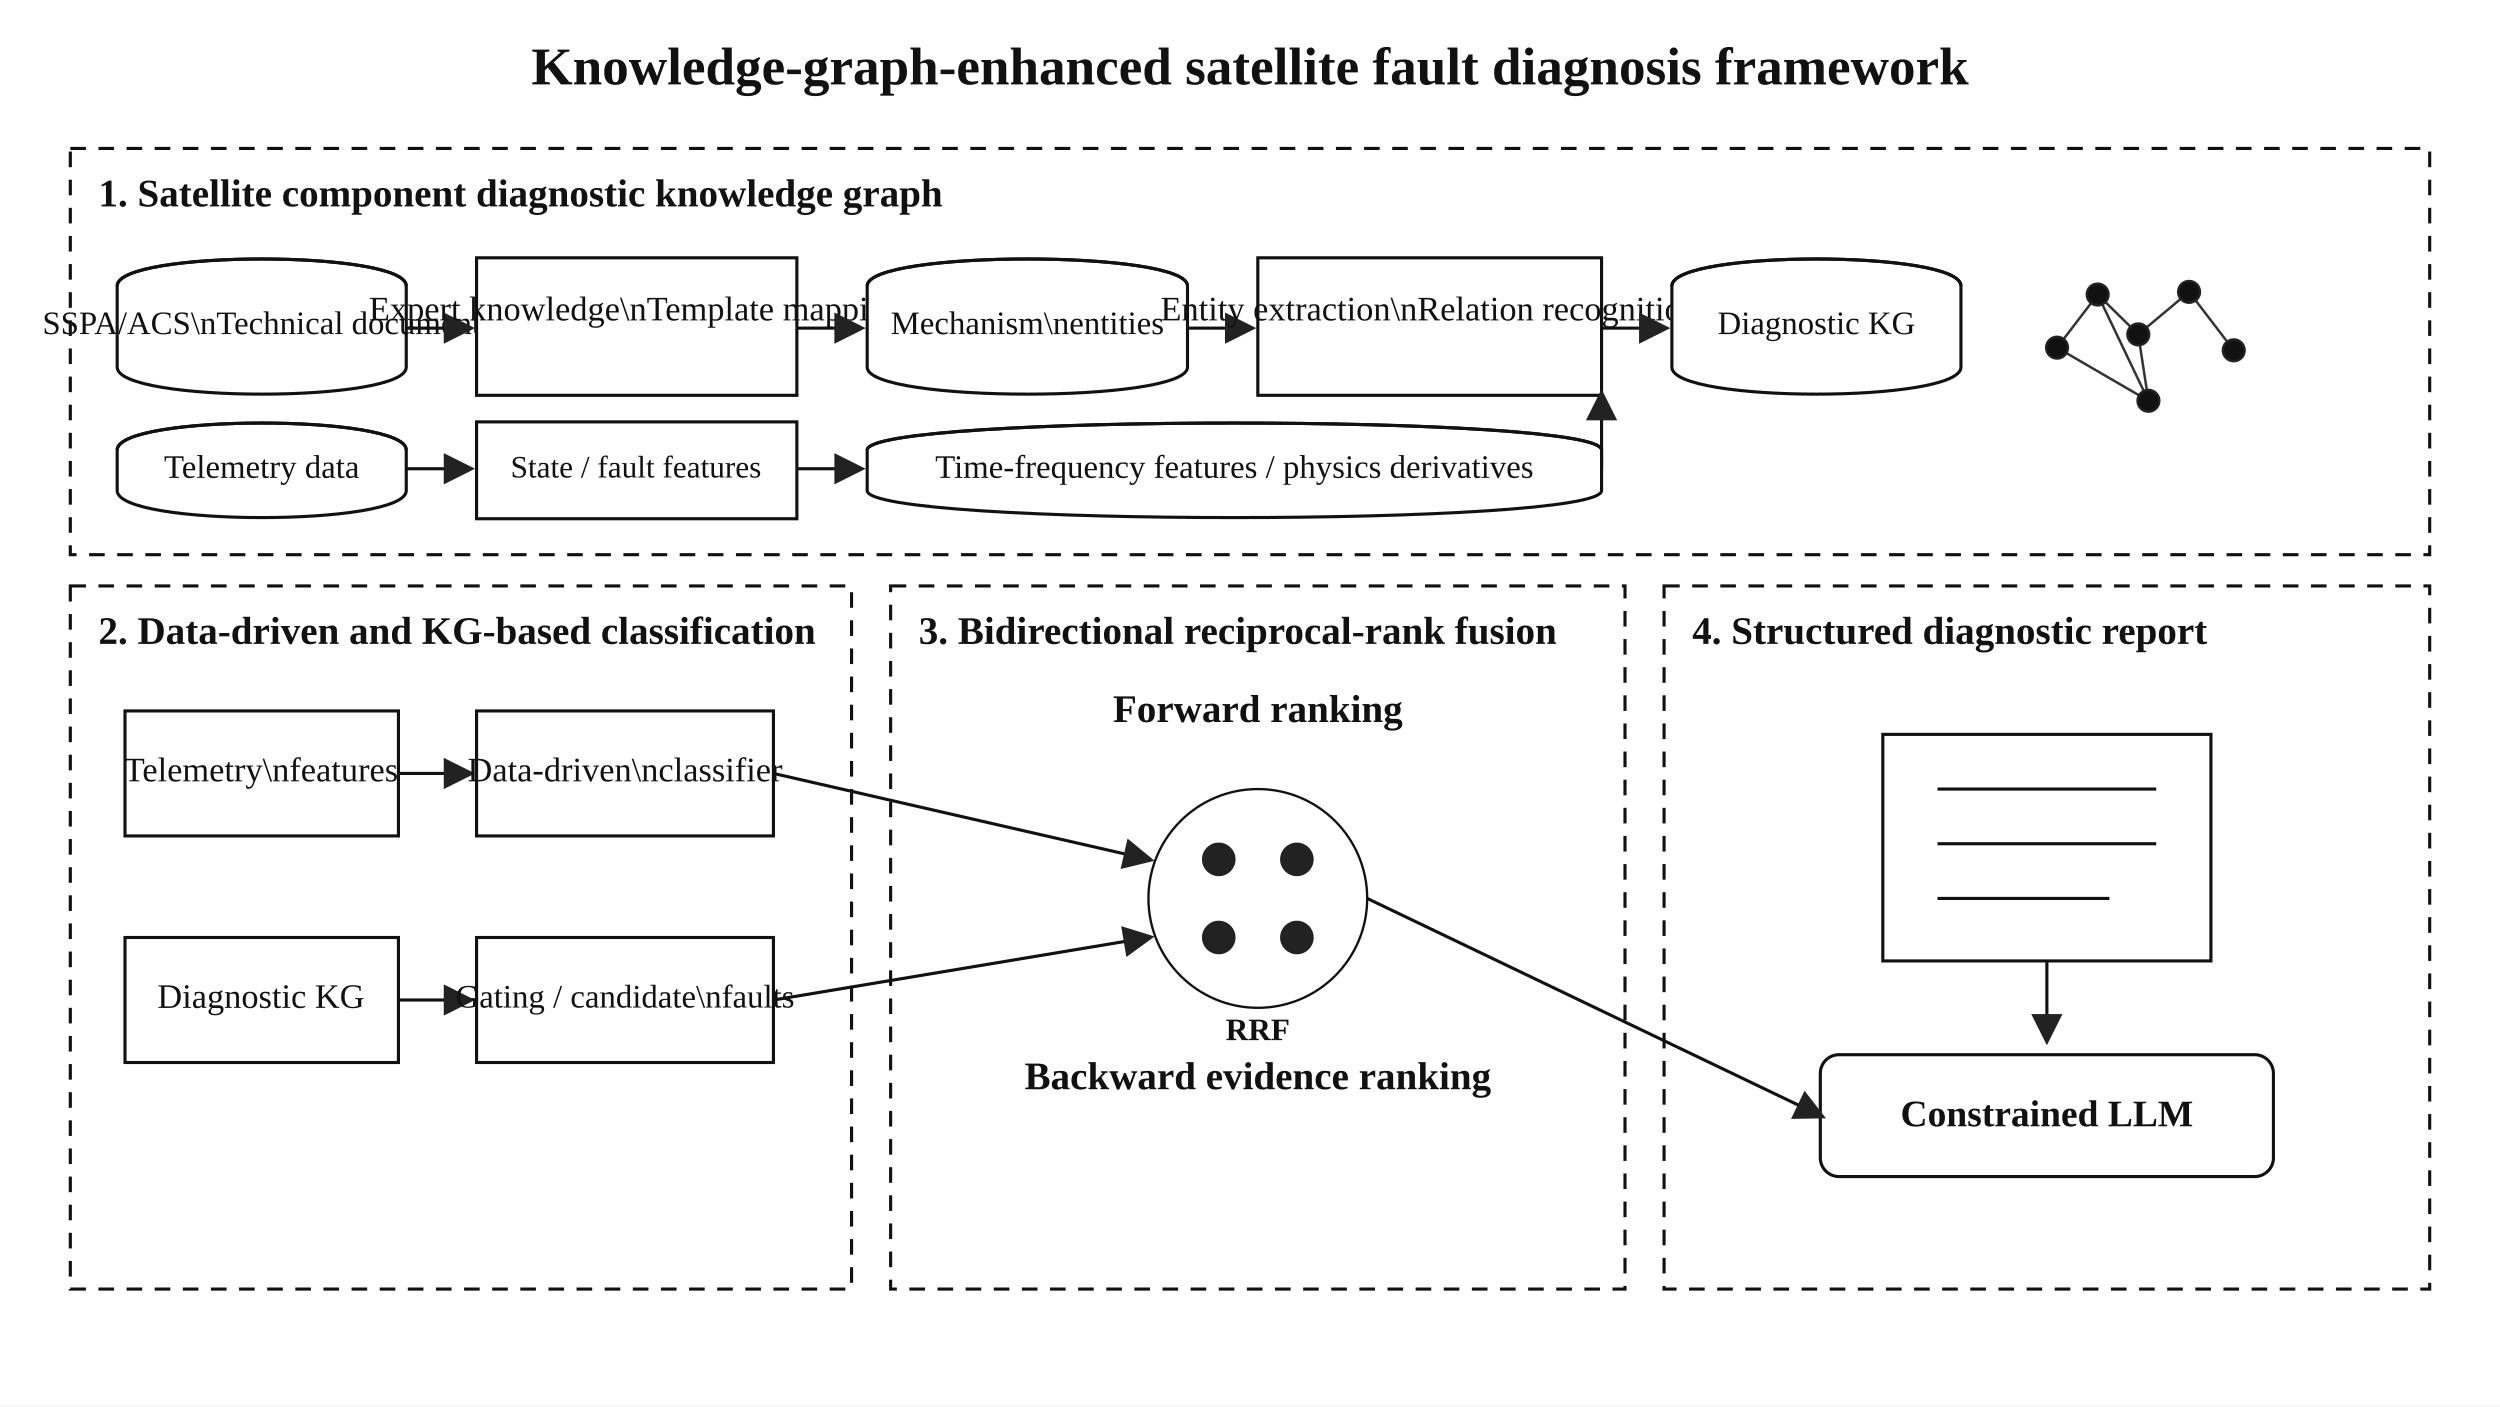
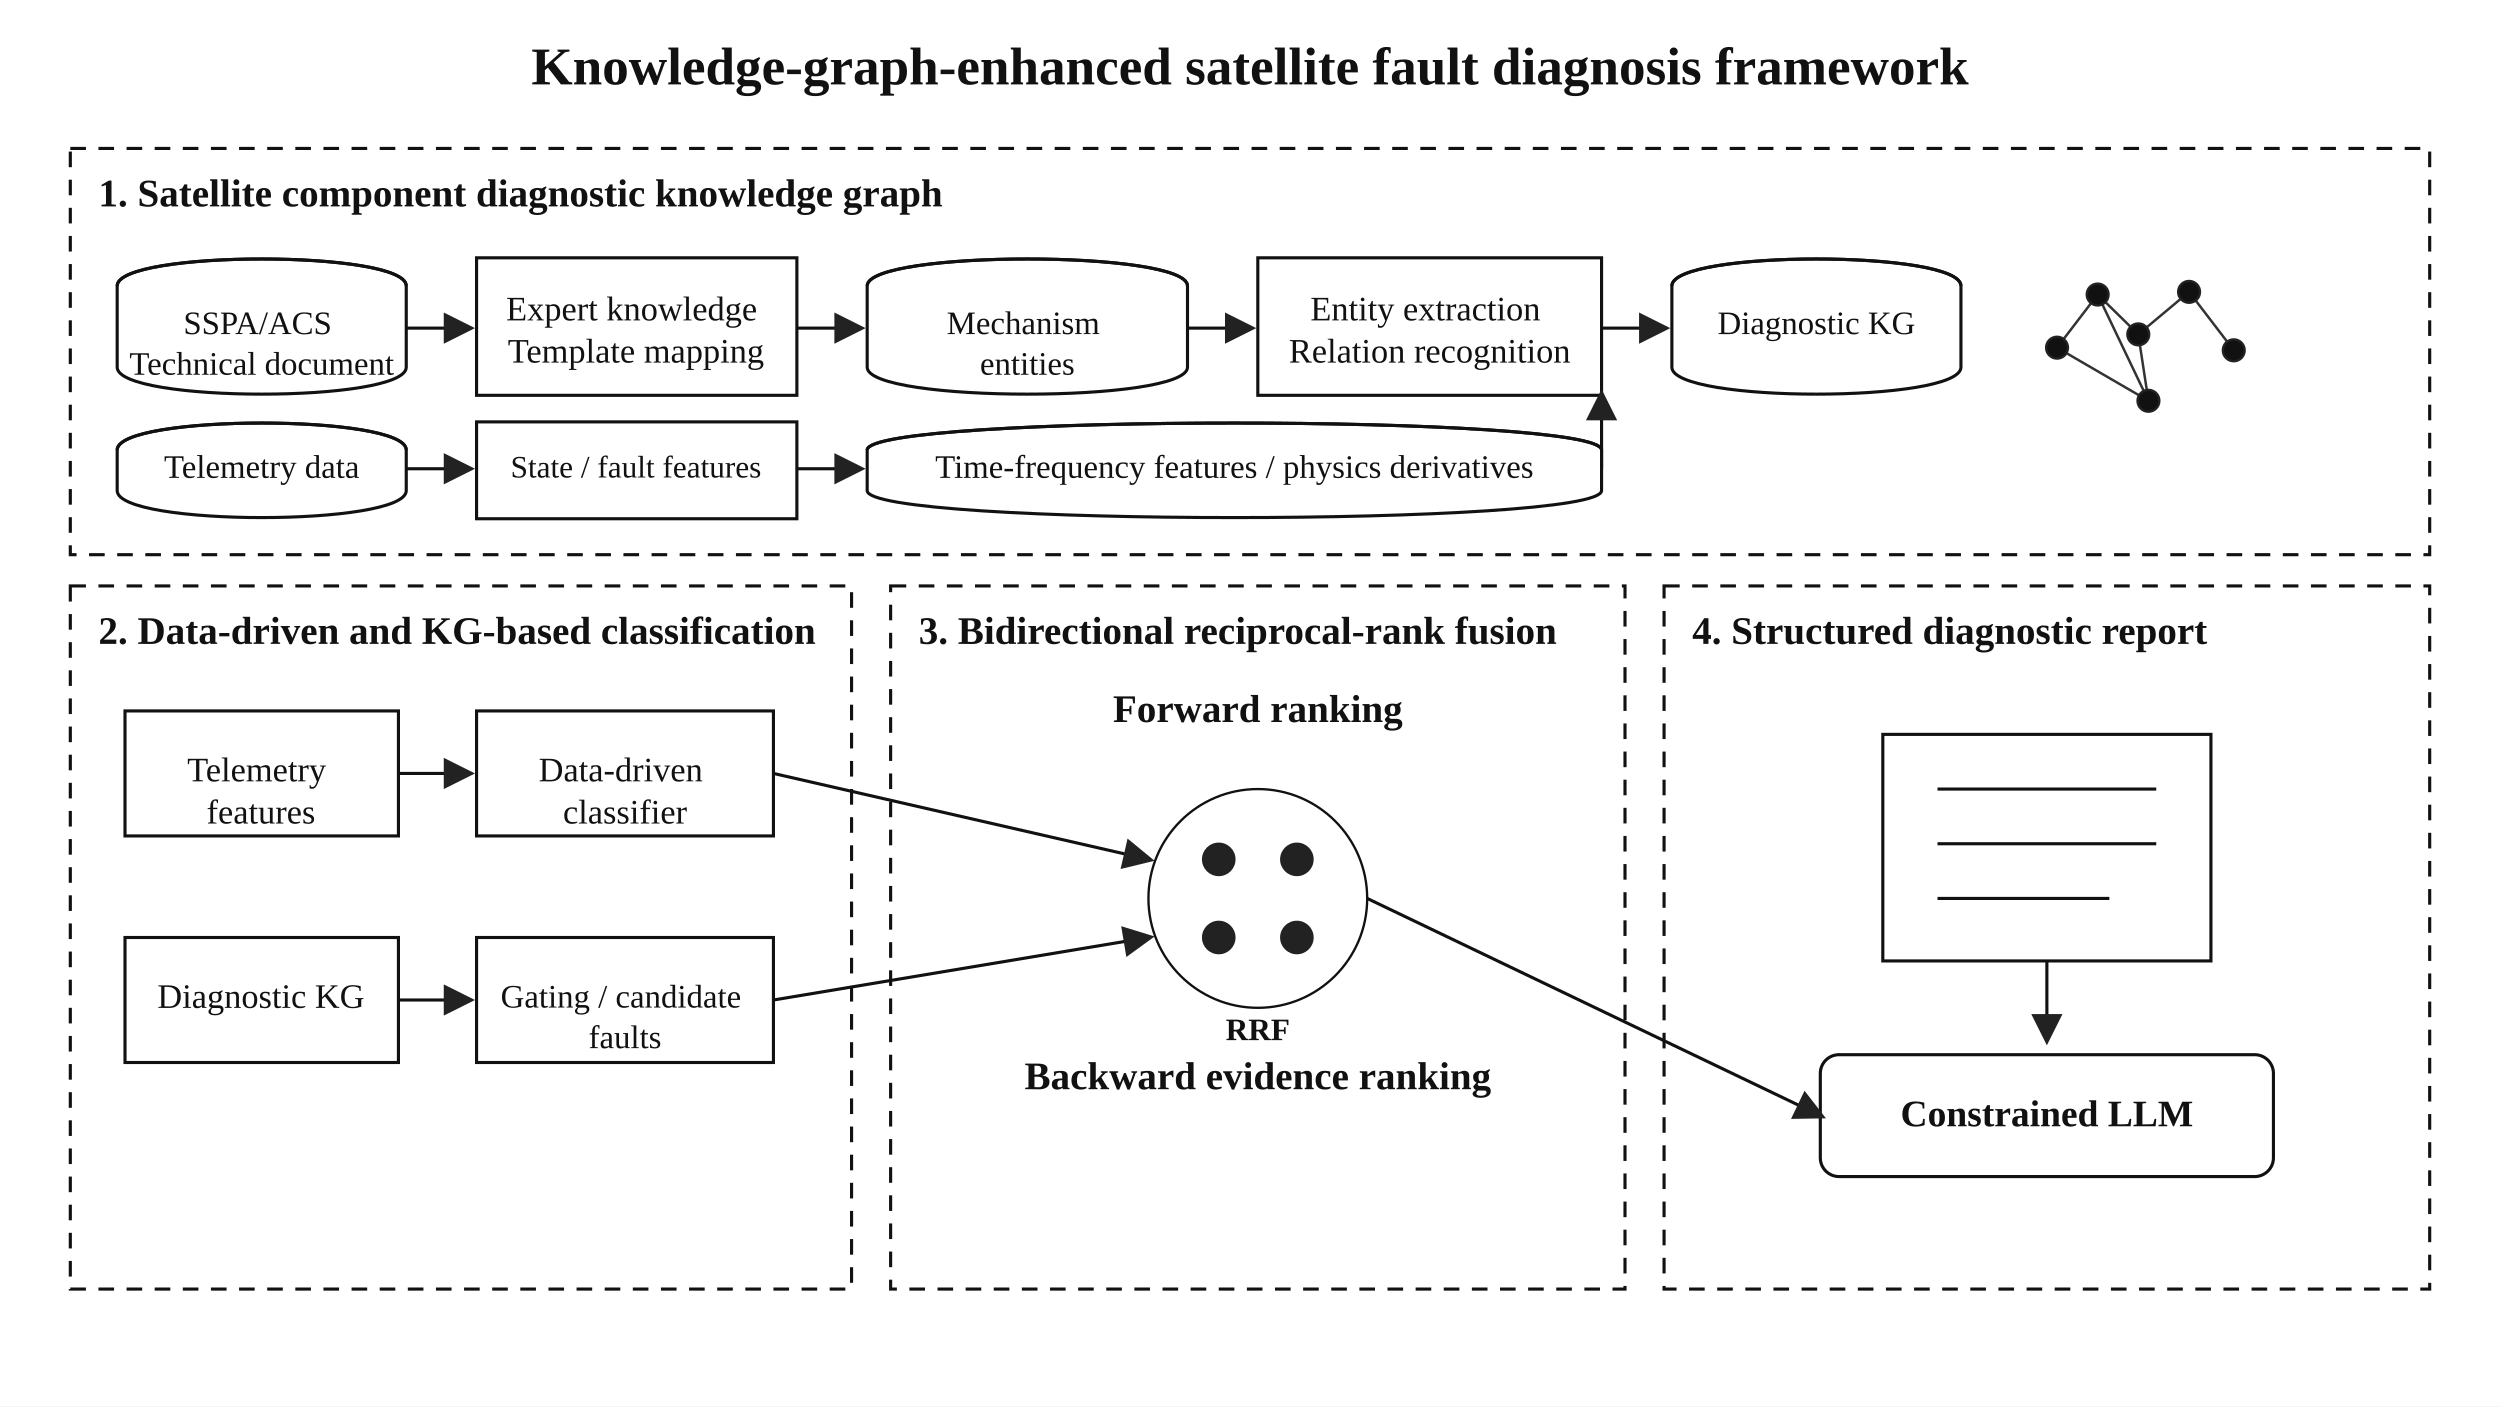
<svg xmlns="http://www.w3.org/2000/svg" width="1600" height="900" viewBox="0 0 1600 900">
  <defs>
    <marker id="arrow" markerWidth="10" markerHeight="10" refX="8" refY="5" orient="auto">
      <path d="M0 0 L10 5 L0 10 z" fill="#222222" />
    </marker>
    <marker id="arrowMuted" markerWidth="10" markerHeight="10" refX="8" refY="5" orient="auto">
      <path d="M0 0 L10 5 L0 10 z" fill="#5C6675" />
    </marker>
  </defs>
  <rect width="1600" height="900" fill="#FFFFFF" />
  <text x="800" y="54" text-anchor="middle" font-family="Times New Roman" font-size="34" font-weight="700" fill="#111111">Knowledge-graph-enhanced satellite fault diagnosis framework</text>
  <rect x="45" y="95" width="1510" height="260" rx="0" fill="#FFFFFF" stroke="#111111" stroke-width="2" stroke-dasharray="10 8" />
  <text x="63" y="125" text-anchor="start" dominant-baseline="middle" font-family="Times New Roman" font-size="25" font-weight="700" fill="#111111">
    <tspan x="63" dy="0">1. Satellite component diagnostic knowledge graph</tspan>
  </text>
  <path d="M75 183 C75 160 260 160 260 183 L260 235 C260 258 75 258 75 235 Z" fill="#FFFFFF" stroke="#111111" stroke-width="2" />
  <path d="M75 183 C75 160 260 160 260 183" fill="none" stroke="#111111" stroke-width="2" />
  <text x="167.5" y="209" text-anchor="middle" dominant-baseline="middle" font-family="Times New Roman" font-size="21" font-weight="400" fill="#111111">
-     <tspan x="167.5" dy="0">SSPA/ACS\nTechnical document</tspan>
+     <tspan x="167.5" dy="0">SSPA/ACS</tspan>
+     <tspan x="167.5" dy="26">Technical document</tspan>
  </text>
  <line x1="260" y1="210" x2="300" y2="210" stroke="#111111" stroke-width="2" marker-end="url(#arrow)" />
  <rect x="305" y="165" width="205" height="88" rx="0" fill="#FFFFFF" stroke="#111111" stroke-width="2" />
  <text x="407" y="200" text-anchor="middle" dominant-baseline="middle" font-family="Times New Roman" font-size="22" font-weight="400" fill="#111111">
-     <tspan x="407" dy="0">Expert knowledge\nTemplate mapping</tspan>
+     <tspan x="407" dy="0">Expert knowledge</tspan>
+     <tspan x="407" dy="27">Template mapping</tspan>
  </text>
  <line x1="510" y1="210" x2="550" y2="210" stroke="#111111" stroke-width="2" marker-end="url(#arrow)" />
  <path d="M555 183 C555 160 760 160 760 183 L760 235 C760 258 555 258 555 235 Z" fill="#FFFFFF" stroke="#111111" stroke-width="2" />
  <path d="M555 183 C555 160 760 160 760 183" fill="none" stroke="#111111" stroke-width="2" />
  <text x="657.5" y="209" text-anchor="middle" dominant-baseline="middle" font-family="Times New Roman" font-size="21" font-weight="400" fill="#111111">
-     <tspan x="657.5" dy="0">Mechanism\nentities</tspan>
+     <tspan x="657.5" dy="0">Mechanism</tspan>
+     <tspan x="657.5" dy="26">entities</tspan>
  </text>
  <line x1="760" y1="210" x2="800" y2="210" stroke="#111111" stroke-width="2" marker-end="url(#arrow)" />
  <rect x="805" y="165" width="220" height="88" rx="0" fill="#FFFFFF" stroke="#111111" stroke-width="2" />
  <text x="915" y="200" text-anchor="middle" dominant-baseline="middle" font-family="Times New Roman" font-size="22" font-weight="400" fill="#111111">
-     <tspan x="915" dy="0">Entity extraction\nRelation recognition</tspan>
+     <tspan x="915" dy="0">Entity extraction</tspan>
+     <tspan x="915" dy="27">Relation recognition</tspan>
  </text>
  <line x1="1025" y1="210" x2="1065" y2="210" stroke="#111111" stroke-width="2" marker-end="url(#arrow)" />
  <path d="M1070 183 C1070 160 1255 160 1255 183 L1255 235 C1255 258 1070 258 1070 235 Z" fill="#FFFFFF" stroke="#111111" stroke-width="2" />
  <path d="M1070 183 C1070 160 1255 160 1255 183" fill="none" stroke="#111111" stroke-width="2" />
  <text x="1162.5" y="209" text-anchor="middle" dominant-baseline="middle" font-family="Times New Roman" font-size="21" font-weight="400" fill="#111111">
    <tspan x="1162.5" dy="0">Diagnostic KG</tspan>
  </text>
  <line x1="1316.5" y1="222.5" x2="1342.5" y2="188.5" stroke="#333333" stroke-width="1.6" />
  <line x1="1342.5" y1="188.5" x2="1368.5" y2="214" stroke="#333333" stroke-width="1.6" />
  <line x1="1368.5" y1="214" x2="1401" y2="186.8" stroke="#333333" stroke-width="1.6" />
  <line x1="1401" y1="186.8" x2="1429.6" y2="224.2" stroke="#333333" stroke-width="1.6" />
  <line x1="1368.5" y1="214" x2="1375" y2="256.5" stroke="#333333" stroke-width="1.6" />
  <line x1="1375" y1="256.5" x2="1316.5" y2="222.5" stroke="#333333" stroke-width="1.6" />
  <line x1="1342.5" y1="188.5" x2="1375" y2="256.5" stroke="#333333" stroke-width="1.6" />
  <circle cx="1316.5" cy="222.5" r="7" fill="#111111" stroke="#222222" stroke-width="1.5" />
  <circle cx="1342.5" cy="188.5" r="7" fill="#111111" stroke="#222222" stroke-width="1.5" />
  <circle cx="1368.5" cy="214" r="7" fill="#111111" stroke="#222222" stroke-width="1.5" />
  <circle cx="1401" cy="186.8" r="7" fill="#111111" stroke="#222222" stroke-width="1.5" />
  <circle cx="1429.6" cy="224.2" r="7" fill="#111111" stroke="#222222" stroke-width="1.5" />
  <circle cx="1375" cy="256.5" r="7" fill="#111111" stroke="#222222" stroke-width="1.5" />
  <path d="M75 288 C75 265 260 265 260 288 L260 314 C260 337 75 337 75 314 Z" fill="#FFFFFF" stroke="#111111" stroke-width="2" />
  <path d="M75 288 C75 265 260 265 260 288" fill="none" stroke="#111111" stroke-width="2" />
  <text x="167.5" y="301" text-anchor="middle" dominant-baseline="middle" font-family="Times New Roman" font-size="21" font-weight="400" fill="#111111">
    <tspan x="167.5" dy="0">Telemetry data</tspan>
  </text>
  <line x1="260" y1="300" x2="300" y2="300" stroke="#111111" stroke-width="2" marker-end="url(#arrow)" />
  <rect x="305" y="270" width="205" height="62" rx="0" fill="#FFFFFF" stroke="#111111" stroke-width="2" />
  <text x="407" y="301" text-anchor="middle" dominant-baseline="middle" font-family="Times New Roman" font-size="20" font-weight="400" fill="#111111">
    <tspan x="407" dy="0">State / fault features</tspan>
  </text>
  <line x1="510" y1="300" x2="550" y2="300" stroke="#111111" stroke-width="2" marker-end="url(#arrow)" />
  <path d="M555 288 C555 265 1025 265 1025 288 L1025 314 C1025 337 555 337 555 314 Z" fill="#FFFFFF" stroke="#111111" stroke-width="2" />
  <path d="M555 288 C555 265 1025 265 1025 288" fill="none" stroke="#111111" stroke-width="2" />
  <text x="790" y="301" text-anchor="middle" dominant-baseline="middle" font-family="Times New Roman" font-size="21" font-weight="400" fill="#111111">
    <tspan x="790" dy="0">Time-frequency features / physics derivatives</tspan>
  </text>
  <line x1="1025" y1="300" x2="1025" y2="253" stroke="#111111" stroke-width="2" marker-end="url(#arrow)" />
  <rect x="45" y="375" width="500" height="450" rx="0" fill="#FFFFFF" stroke="#111111" stroke-width="2" stroke-dasharray="10 8" />
  <text x="63" y="405" text-anchor="start" dominant-baseline="middle" font-family="Times New Roman" font-size="25" font-weight="700" fill="#111111">
    <tspan x="63" dy="0">2. Data-driven and KG-based classification</tspan>
  </text>
  <rect x="80" y="455" width="175" height="80" rx="0" fill="#FFFFFF" stroke="#111111" stroke-width="2" />
  <text x="167" y="495" text-anchor="middle" dominant-baseline="middle" font-family="Times New Roman" font-size="22" font-weight="400" fill="#111111">
-     <tspan x="167" dy="0">Telemetry\nfeatures</tspan>
+     <tspan x="167" dy="0">Telemetry</tspan>
+     <tspan x="167" dy="27">features</tspan>
  </text>
  <line x1="255" y1="495" x2="300" y2="495" stroke="#111111" stroke-width="2" marker-end="url(#arrow)" />
  <rect x="305" y="455" width="190" height="80" rx="0" fill="#FFFFFF" stroke="#111111" stroke-width="2" />
  <text x="400" y="495" text-anchor="middle" dominant-baseline="middle" font-family="Times New Roman" font-size="22" font-weight="400" fill="#111111">
-     <tspan x="400" dy="0">Data-driven\nclassifier</tspan>
+     <tspan x="400" dy="0">Data-driven</tspan>
+     <tspan x="400" dy="27">classifier</tspan>
  </text>
  <rect x="80" y="600" width="175" height="80" rx="0" fill="#FFFFFF" stroke="#111111" stroke-width="2" />
  <text x="167" y="640" text-anchor="middle" dominant-baseline="middle" font-family="Times New Roman" font-size="22" font-weight="400" fill="#111111">
    <tspan x="167" dy="0">Diagnostic KG</tspan>
  </text>
  <line x1="255" y1="640" x2="300" y2="640" stroke="#111111" stroke-width="2" marker-end="url(#arrow)" />
  <rect x="305" y="600" width="190" height="80" rx="0" fill="#FFFFFF" stroke="#111111" stroke-width="2" />
  <text x="400" y="640" text-anchor="middle" dominant-baseline="middle" font-family="Times New Roman" font-size="21" font-weight="400" fill="#111111">
-     <tspan x="400" dy="0">Gating / candidate\nfaults</tspan>
+     <tspan x="400" dy="0">Gating / candidate</tspan>
+     <tspan x="400" dy="26">faults</tspan>
  </text>
  <rect x="570" y="375" width="470" height="450" rx="0" fill="#FFFFFF" stroke="#111111" stroke-width="2" stroke-dasharray="10 8" />
  <text x="588" y="405" text-anchor="start" dominant-baseline="middle" font-family="Times New Roman" font-size="25" font-weight="700" fill="#111111">
    <tspan x="588" dy="0">3. Bidirectional reciprocal-rank fusion</tspan>
  </text>
  <text x="805" y="455" text-anchor="middle" dominant-baseline="middle" font-family="Times New Roman" font-size="25" font-weight="700" fill="#111111">
    <tspan x="805" dy="0">Forward ranking</tspan>
  </text>
  <text x="805" y="690" text-anchor="middle" dominant-baseline="middle" font-family="Times New Roman" font-size="25" font-weight="700" fill="#111111">
    <tspan x="805" dy="0">Backward evidence ranking</tspan>
  </text>
  <circle cx="805" cy="575" r="70" fill="#FFFFFF" stroke="#111111" stroke-width="1.5" />
  <circle cx="780" cy="550" r="10" fill="#222222" stroke="#222222" stroke-width="1.5" />
  <circle cx="830" cy="550" r="10" fill="#222222" stroke="#222222" stroke-width="1.5" />
  <circle cx="780" cy="600" r="10" fill="#222222" stroke="#222222" stroke-width="1.5" />
  <circle cx="830" cy="600" r="10" fill="#222222" stroke="#222222" stroke-width="1.5" />
  <text x="805" y="660" text-anchor="middle" dominant-baseline="middle" font-family="Times New Roman" font-size="20" font-weight="700" fill="#111111">
    <tspan x="805" dy="0">RRF</tspan>
  </text>
  <line x1="495" y1="495" x2="735" y2="550" stroke="#111111" stroke-width="2" marker-end="url(#arrow)" />
  <line x1="495" y1="640" x2="735" y2="600" stroke="#111111" stroke-width="2" marker-end="url(#arrow)" />
  <rect x="1065" y="375" width="490" height="450" rx="0" fill="#FFFFFF" stroke="#111111" stroke-width="2" stroke-dasharray="10 8" />
  <text x="1083" y="405" text-anchor="start" dominant-baseline="middle" font-family="Times New Roman" font-size="25" font-weight="700" fill="#111111">
    <tspan x="1083" dy="0">4. Structured diagnostic report</tspan>
  </text>
  <rect x="1205" y="470" width="210" height="145" rx="0" fill="#FFFFFF" stroke="#111111" stroke-width="2" />
  <line x1="1240" y1="505" x2="1380" y2="505" stroke="#111111" stroke-width="2" />
  <line x1="1240" y1="540" x2="1380" y2="540" stroke="#111111" stroke-width="2" />
  <line x1="1240" y1="575" x2="1350" y2="575" stroke="#111111" stroke-width="2" />
  <line x1="1310" y1="615" x2="1310" y2="665" stroke="#111111" stroke-width="2" marker-end="url(#arrow)" />
  <rect x="1165" y="675" width="290" height="78" rx="12" fill="#FFFFFF" stroke="#111111" stroke-width="2" />
  <text x="1310" y="714" text-anchor="middle" dominant-baseline="middle" font-family="Times New Roman" font-size="24" font-weight="700" fill="#111111">
    <tspan x="1310" dy="0">Constrained LLM</tspan>
  </text>
  <line x1="875" y1="575" x2="1165" y2="714" stroke="#111111" stroke-width="2" marker-end="url(#arrow)" />
</svg>
